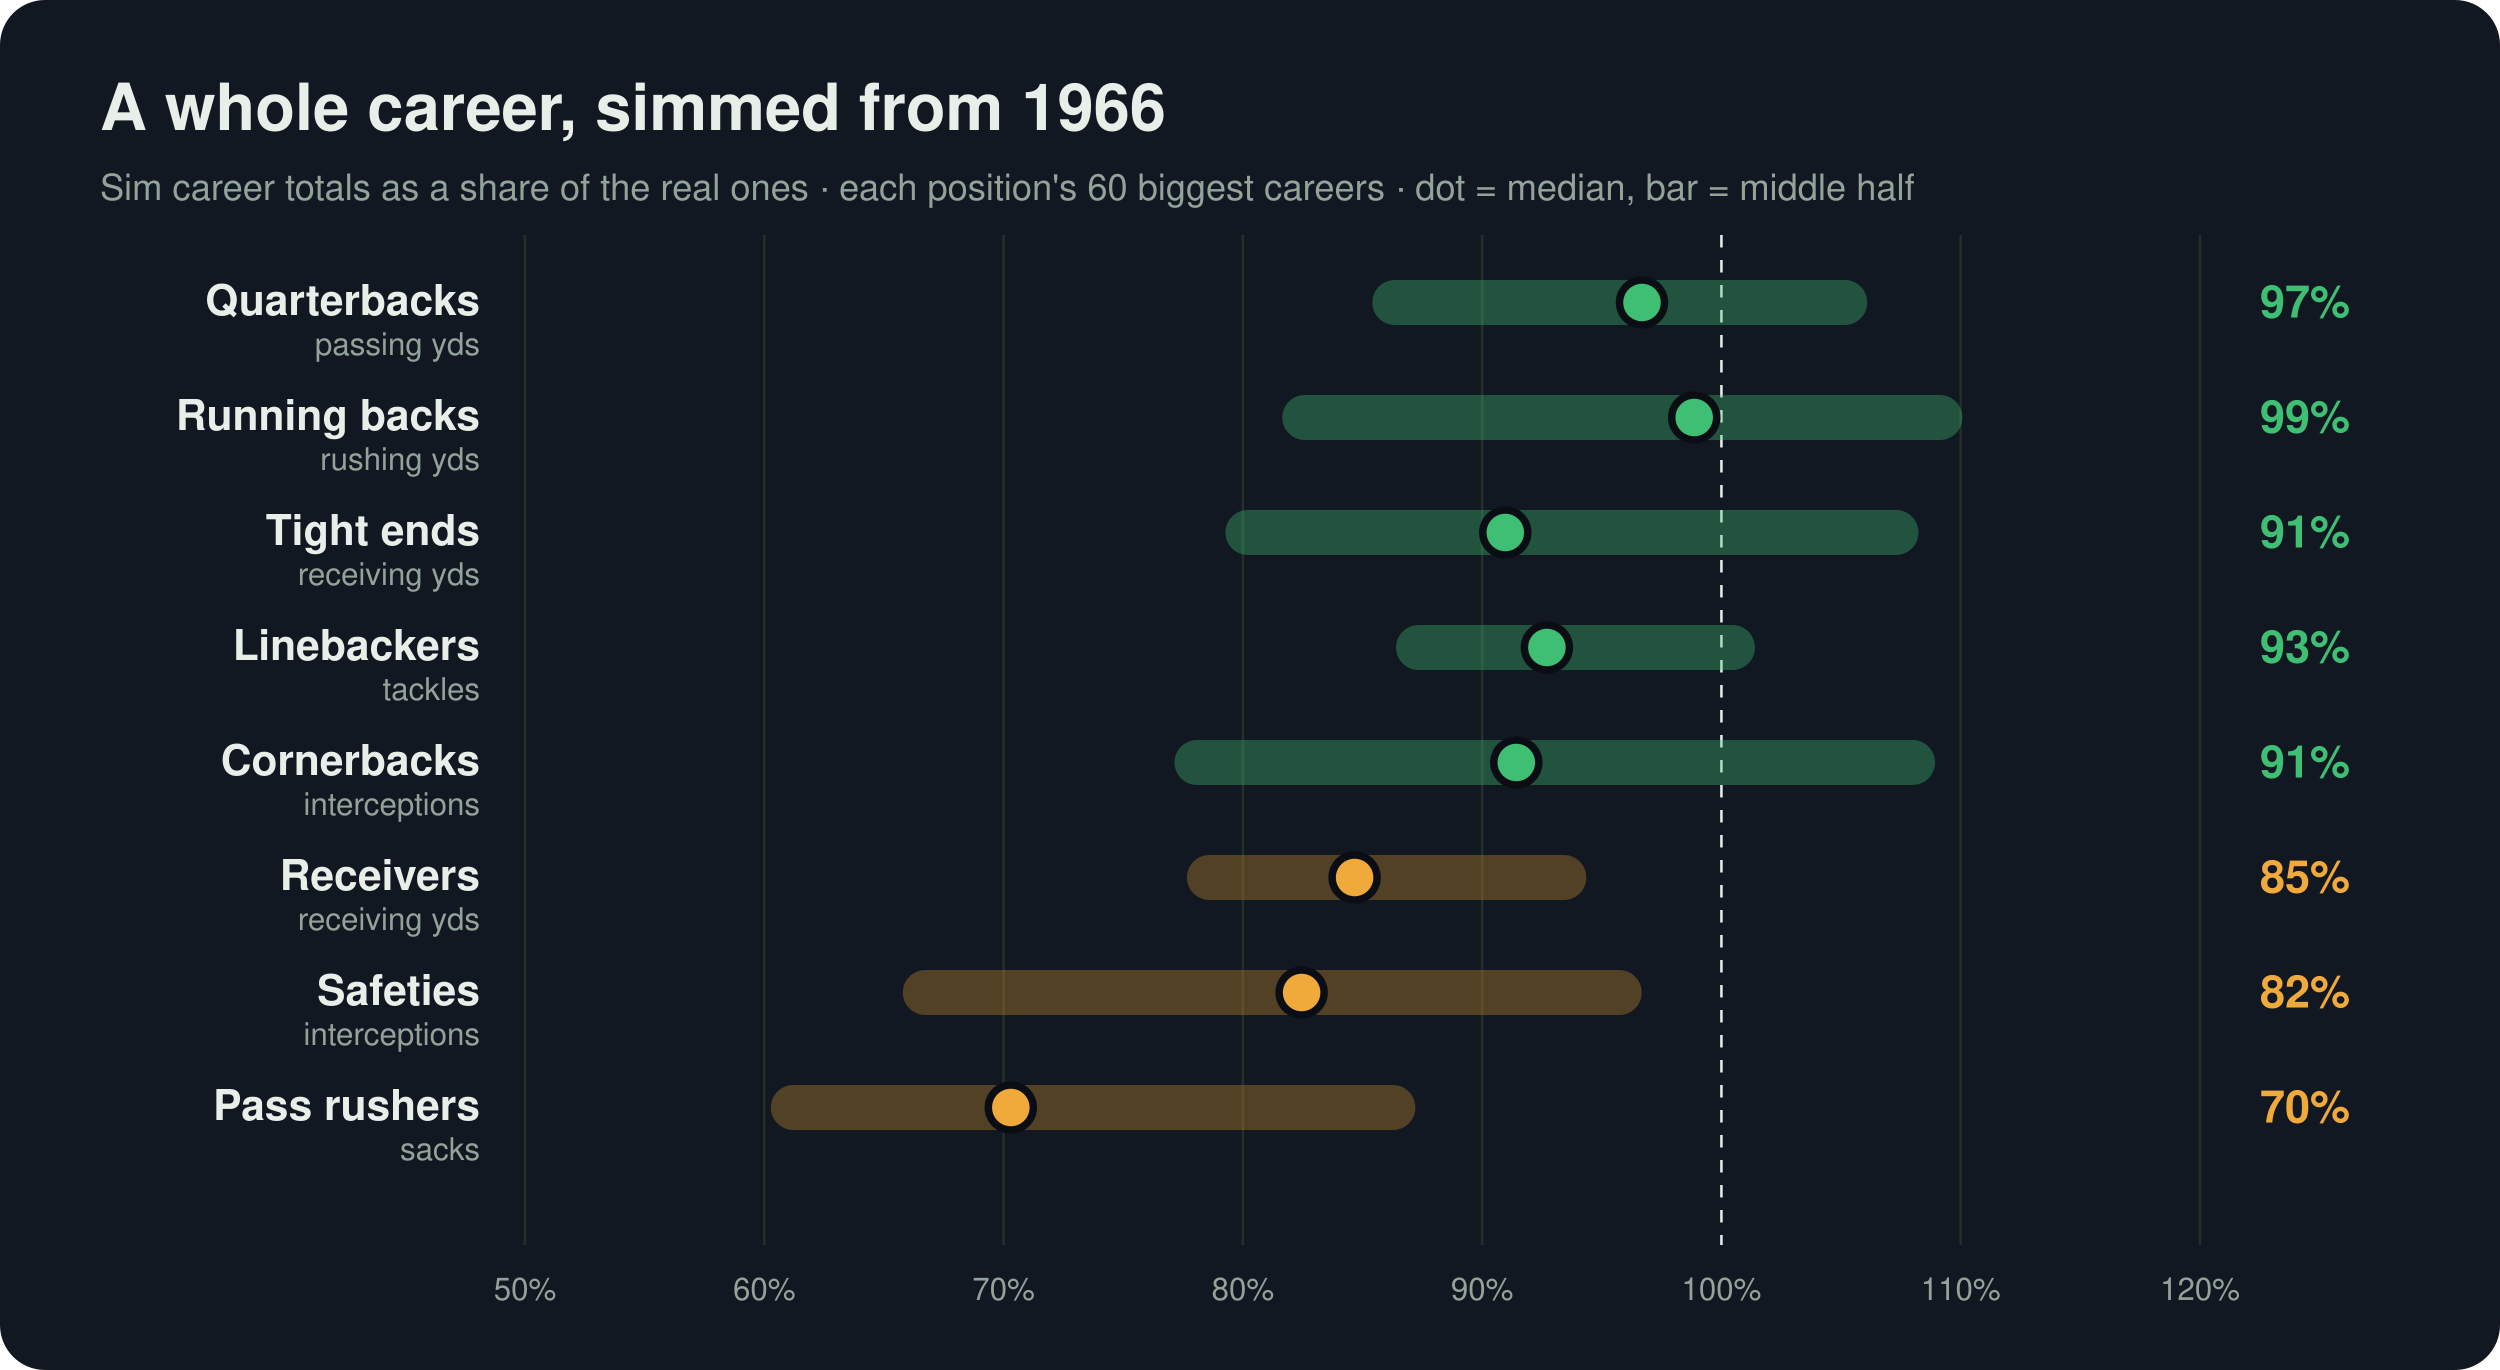
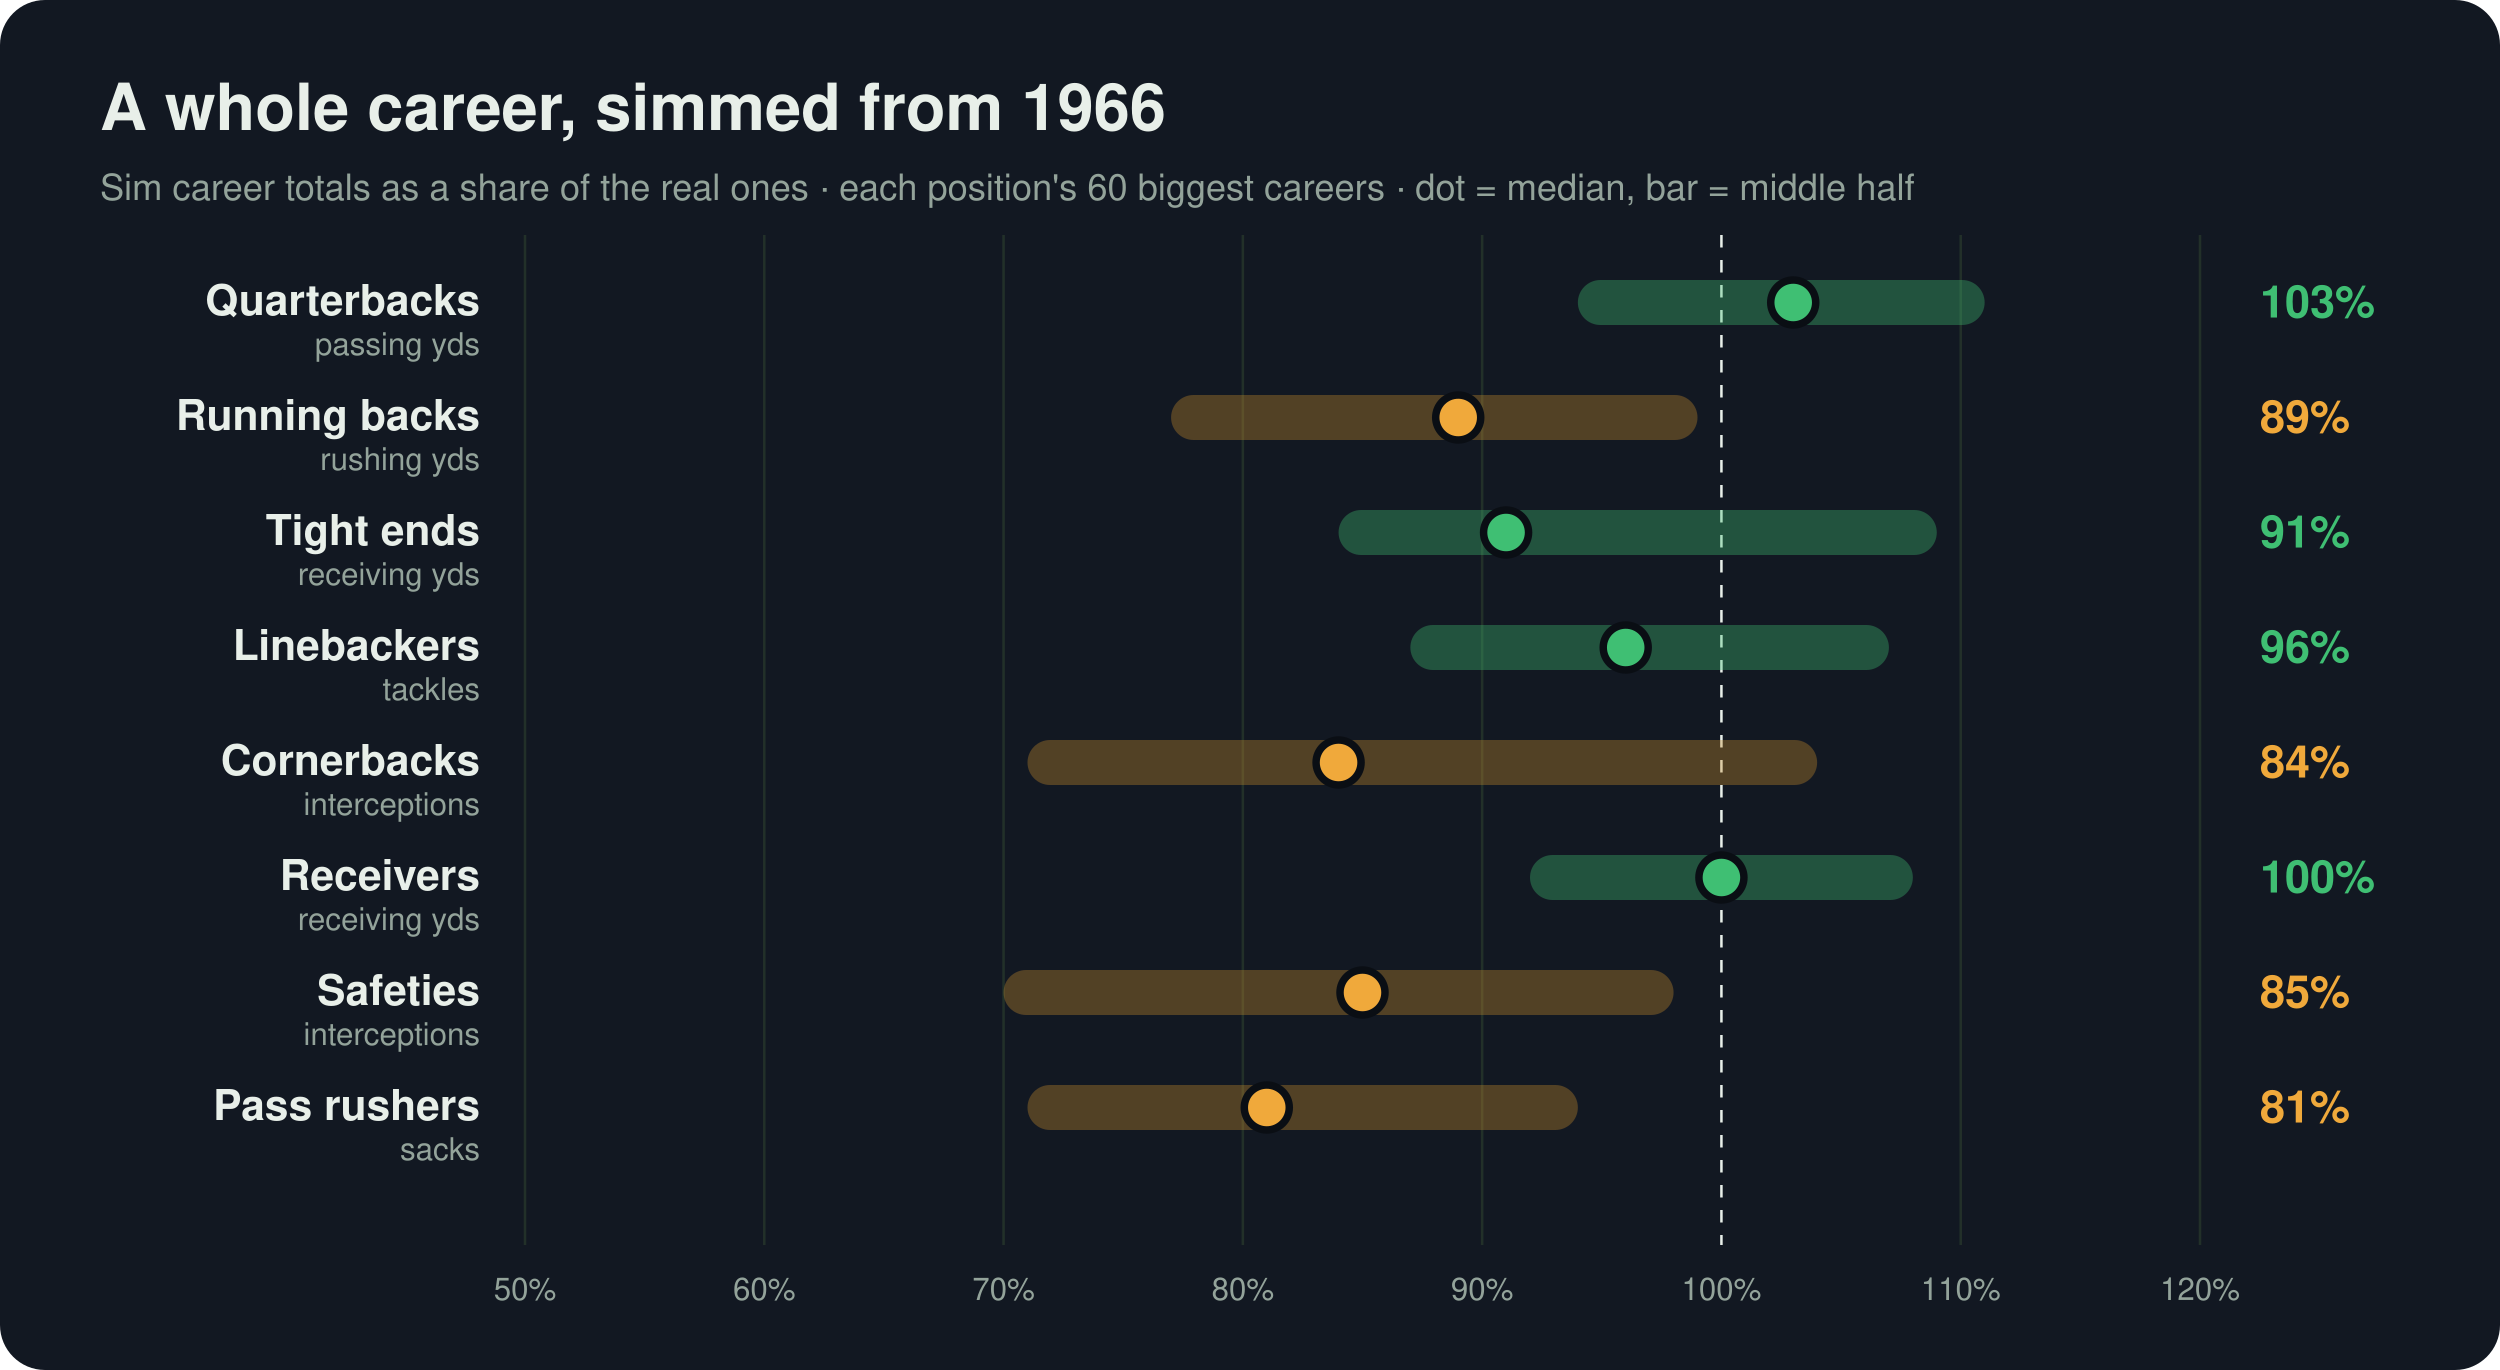
<svg xmlns="http://www.w3.org/2000/svg" viewBox="0 0 1000 548" width="1000" height="548" font-family="Barlow,'Segoe UI',Helvetica,Arial,sans-serif">
  <style>.lab{fill:#e8efe9;font-size:17px;font-weight:700}.sub{fill:#93a39a;font-size:12.5px}.ax{fill:#93a39a;font-size:12.5px}.val{font-size:18px;font-weight:800}.t{fill:#e8efe9;font-size:26px;font-weight:800}.st{fill:#93a39a;font-size:14.5px}</style>
  <rect width="1000" height="548" rx="18" fill="#121822" />
  <text x="40" y="52" class="t">A whole career, simmed from 1966</text>
  <text x="40" y="80" class="st">Sim career totals as a share of the real ones · each position's 60 biggest careers · dot = median, bar = middle half</text>
  <line x1="210" x2="210" y1="94" y2="498" stroke="#223029" />
  <text x="210" y="520" text-anchor="middle" class="ax">50%</text>
  <line x1="305.714" x2="305.714" y1="94" y2="498" stroke="#223029" />
  <text x="305.714" y="520" text-anchor="middle" class="ax">60%</text>
  <line x1="401.429" x2="401.429" y1="94" y2="498" stroke="#223029" />
  <text x="401.429" y="520" text-anchor="middle" class="ax">70%</text>
  <line x1="497.143" x2="497.143" y1="94" y2="498" stroke="#223029" />
  <text x="497.143" y="520" text-anchor="middle" class="ax">80%</text>
  <line x1="592.857" x2="592.857" y1="94" y2="498" stroke="#223029" />
  <text x="592.857" y="520" text-anchor="middle" class="ax">90%</text>
  <line x1="688.571" x2="688.571" y1="94" y2="498" stroke="#e8efe9" stroke-dasharray="5 5" />
  <text x="688.571" y="520" text-anchor="middle" class="ax">100%</text>
  <line x1="784.286" x2="784.286" y1="94" y2="498" stroke="#223029" />
  <text x="784.286" y="520" text-anchor="middle" class="ax">110%</text>
  <line x1="880" x2="880" y1="94" y2="498" stroke="#223029" />
  <text x="880" y="520" text-anchor="middle" class="ax">120%</text>
  <text x="192" y="126" text-anchor="end" class="lab">Quarterbacks</text>
  <text x="192" y="142" text-anchor="end" class="sub">passing yds</text>
-   <rect x="548.939" y="112" width="197.956" height="18" rx="9" fill="#3fbf73" opacity=".35" />
-   <circle cx="656.794" cy="121" r="9" fill="#3fbf73" stroke="#0a0e14" stroke-width="3" />
-   <text x="904" y="127" class="val" fill="#3fbf73">97%</text>
+   <rect x="631.143" y="112" width="162.714" height="18" rx="9" fill="#3fbf73" opacity=".35" />
+   <circle cx="717.286" cy="121" r="9" fill="#3fbf73" stroke="#0a0e14" stroke-width="3" />
+   <text x="904" y="127" class="val" fill="#3fbf73">103%</text>
  <text x="192" y="172" text-anchor="end" class="lab">Running backs</text>
  <text x="192" y="188" text-anchor="end" class="sub">rushing yds</text>
-   <rect x="512.912" y="158" width="272.031" height="18" rx="9" fill="#3fbf73" opacity=".35" />
-   <circle cx="677.686" cy="167" r="9" fill="#3fbf73" stroke="#0a0e14" stroke-width="3" />
-   <text x="904" y="173" class="val" fill="#3fbf73">99%</text>
+   <rect x="468.429" y="158" width="210.571" height="18" rx="9" fill="#c98b2b" opacity=".35" />
+   <circle cx="583.286" cy="167" r="9" fill="#f0a93b" stroke="#0a0e14" stroke-width="3" />
+   <text x="904" y="173" class="val" fill="#f0a93b">89%</text>
  <text x="192" y="218" text-anchor="end" class="lab">Tight ends</text>
  <text x="192" y="234" text-anchor="end" class="sub">receiving yds</text>
-   <rect x="490.172" y="204" width="277.217" height="18" rx="9" fill="#3fbf73" opacity=".35" />
-   <circle cx="602.12" cy="213" r="9" fill="#3fbf73" stroke="#0a0e14" stroke-width="3" />
+   <rect x="535.429" y="204" width="239.286" height="18" rx="9" fill="#3fbf73" opacity=".35" />
+   <circle cx="602.429" cy="213" r="9" fill="#3fbf73" stroke="#0a0e14" stroke-width="3" />
  <text x="904" y="219" class="val" fill="#3fbf73">91%</text>
  <text x="192" y="264" text-anchor="end" class="lab">Linebackers</text>
  <text x="192" y="280" text-anchor="end" class="sub">tackles</text>
-   <rect x="558.418" y="250" width="143.556" height="18" rx="9" fill="#3fbf73" opacity=".35" />
-   <circle cx="618.761" cy="259" r="9" fill="#3fbf73" stroke="#0a0e14" stroke-width="3" />
-   <text x="904" y="265" class="val" fill="#3fbf73">93%</text>
+   <rect x="564.143" y="250" width="191.429" height="18" rx="9" fill="#3fbf73" opacity=".35" />
+   <circle cx="650.286" cy="259" r="9" fill="#3fbf73" stroke="#0a0e14" stroke-width="3" />
+   <text x="904" y="265" class="val" fill="#3fbf73">96%</text>
  <text x="192" y="310" text-anchor="end" class="lab">Cornerbacks</text>
  <text x="192" y="326" text-anchor="end" class="sub">interceptions</text>
-   <rect x="469.796" y="296" width="304.235" height="18" rx="9" fill="#3fbf73" opacity=".35" />
-   <circle cx="606.531" cy="305" r="9" fill="#3fbf73" stroke="#0a0e14" stroke-width="3" />
-   <text x="904" y="311" class="val" fill="#3fbf73">91%</text>
+   <rect x="411" y="296" width="315.857" height="18" rx="9" fill="#c98b2b" opacity=".35" />
+   <circle cx="535.429" cy="305" r="9" fill="#f0a93b" stroke="#0a0e14" stroke-width="3" />
+   <text x="904" y="311" class="val" fill="#f0a93b">84%</text>
  <text x="192" y="356" text-anchor="end" class="lab">Receivers</text>
  <text x="192" y="372" text-anchor="end" class="sub">receiving yds</text>
-   <rect x="474.78" y="342" width="159.75" height="18" rx="9" fill="#c98b2b" opacity=".35" />
-   <circle cx="541.84" cy="351" r="9" fill="#f0a93b" stroke="#0a0e14" stroke-width="3" />
-   <text x="904" y="357" class="val" fill="#f0a93b">85%</text>
+   <rect x="612" y="342" width="153.143" height="18" rx="9" fill="#3fbf73" opacity=".35" />
+   <circle cx="688.571" cy="351" r="9" fill="#3fbf73" stroke="#0a0e14" stroke-width="3" />
+   <text x="904" y="357" class="val" fill="#3fbf73">100%</text>
  <text x="192" y="402" text-anchor="end" class="lab">Safeties</text>
  <text x="192" y="418" text-anchor="end" class="sub">interceptions</text>
-   <rect x="361.128" y="388" width="295.539" height="18" rx="9" fill="#c98b2b" opacity=".35" />
-   <circle cx="520.652" cy="397" r="9" fill="#f0a93b" stroke="#0a0e14" stroke-width="3" />
-   <text x="904" y="403" class="val" fill="#f0a93b">82%</text>
+   <rect x="401.429" y="388" width="268" height="18" rx="9" fill="#c98b2b" opacity=".35" />
+   <circle cx="545" cy="397" r="9" fill="#f0a93b" stroke="#0a0e14" stroke-width="3" />
+   <text x="904" y="403" class="val" fill="#f0a93b">85%</text>
  <text x="192" y="448" text-anchor="end" class="lab">Pass rushers</text>
  <text x="192" y="464" text-anchor="end" class="sub">sacks</text>
-   <rect x="308.337" y="434" width="257.81" height="18" rx="9" fill="#c98b2b" opacity=".35" />
-   <circle cx="404.329" cy="443" r="9" fill="#f0a93b" stroke="#0a0e14" stroke-width="3" />
-   <text x="904" y="449" class="val" fill="#f0a93b">70%</text>
+   <rect x="411" y="434" width="220.143" height="18" rx="9" fill="#c98b2b" opacity=".35" />
+   <circle cx="506.714" cy="443" r="9" fill="#f0a93b" stroke="#0a0e14" stroke-width="3" />
+   <text x="904" y="449" class="val" fill="#f0a93b">81%</text>
</svg>
